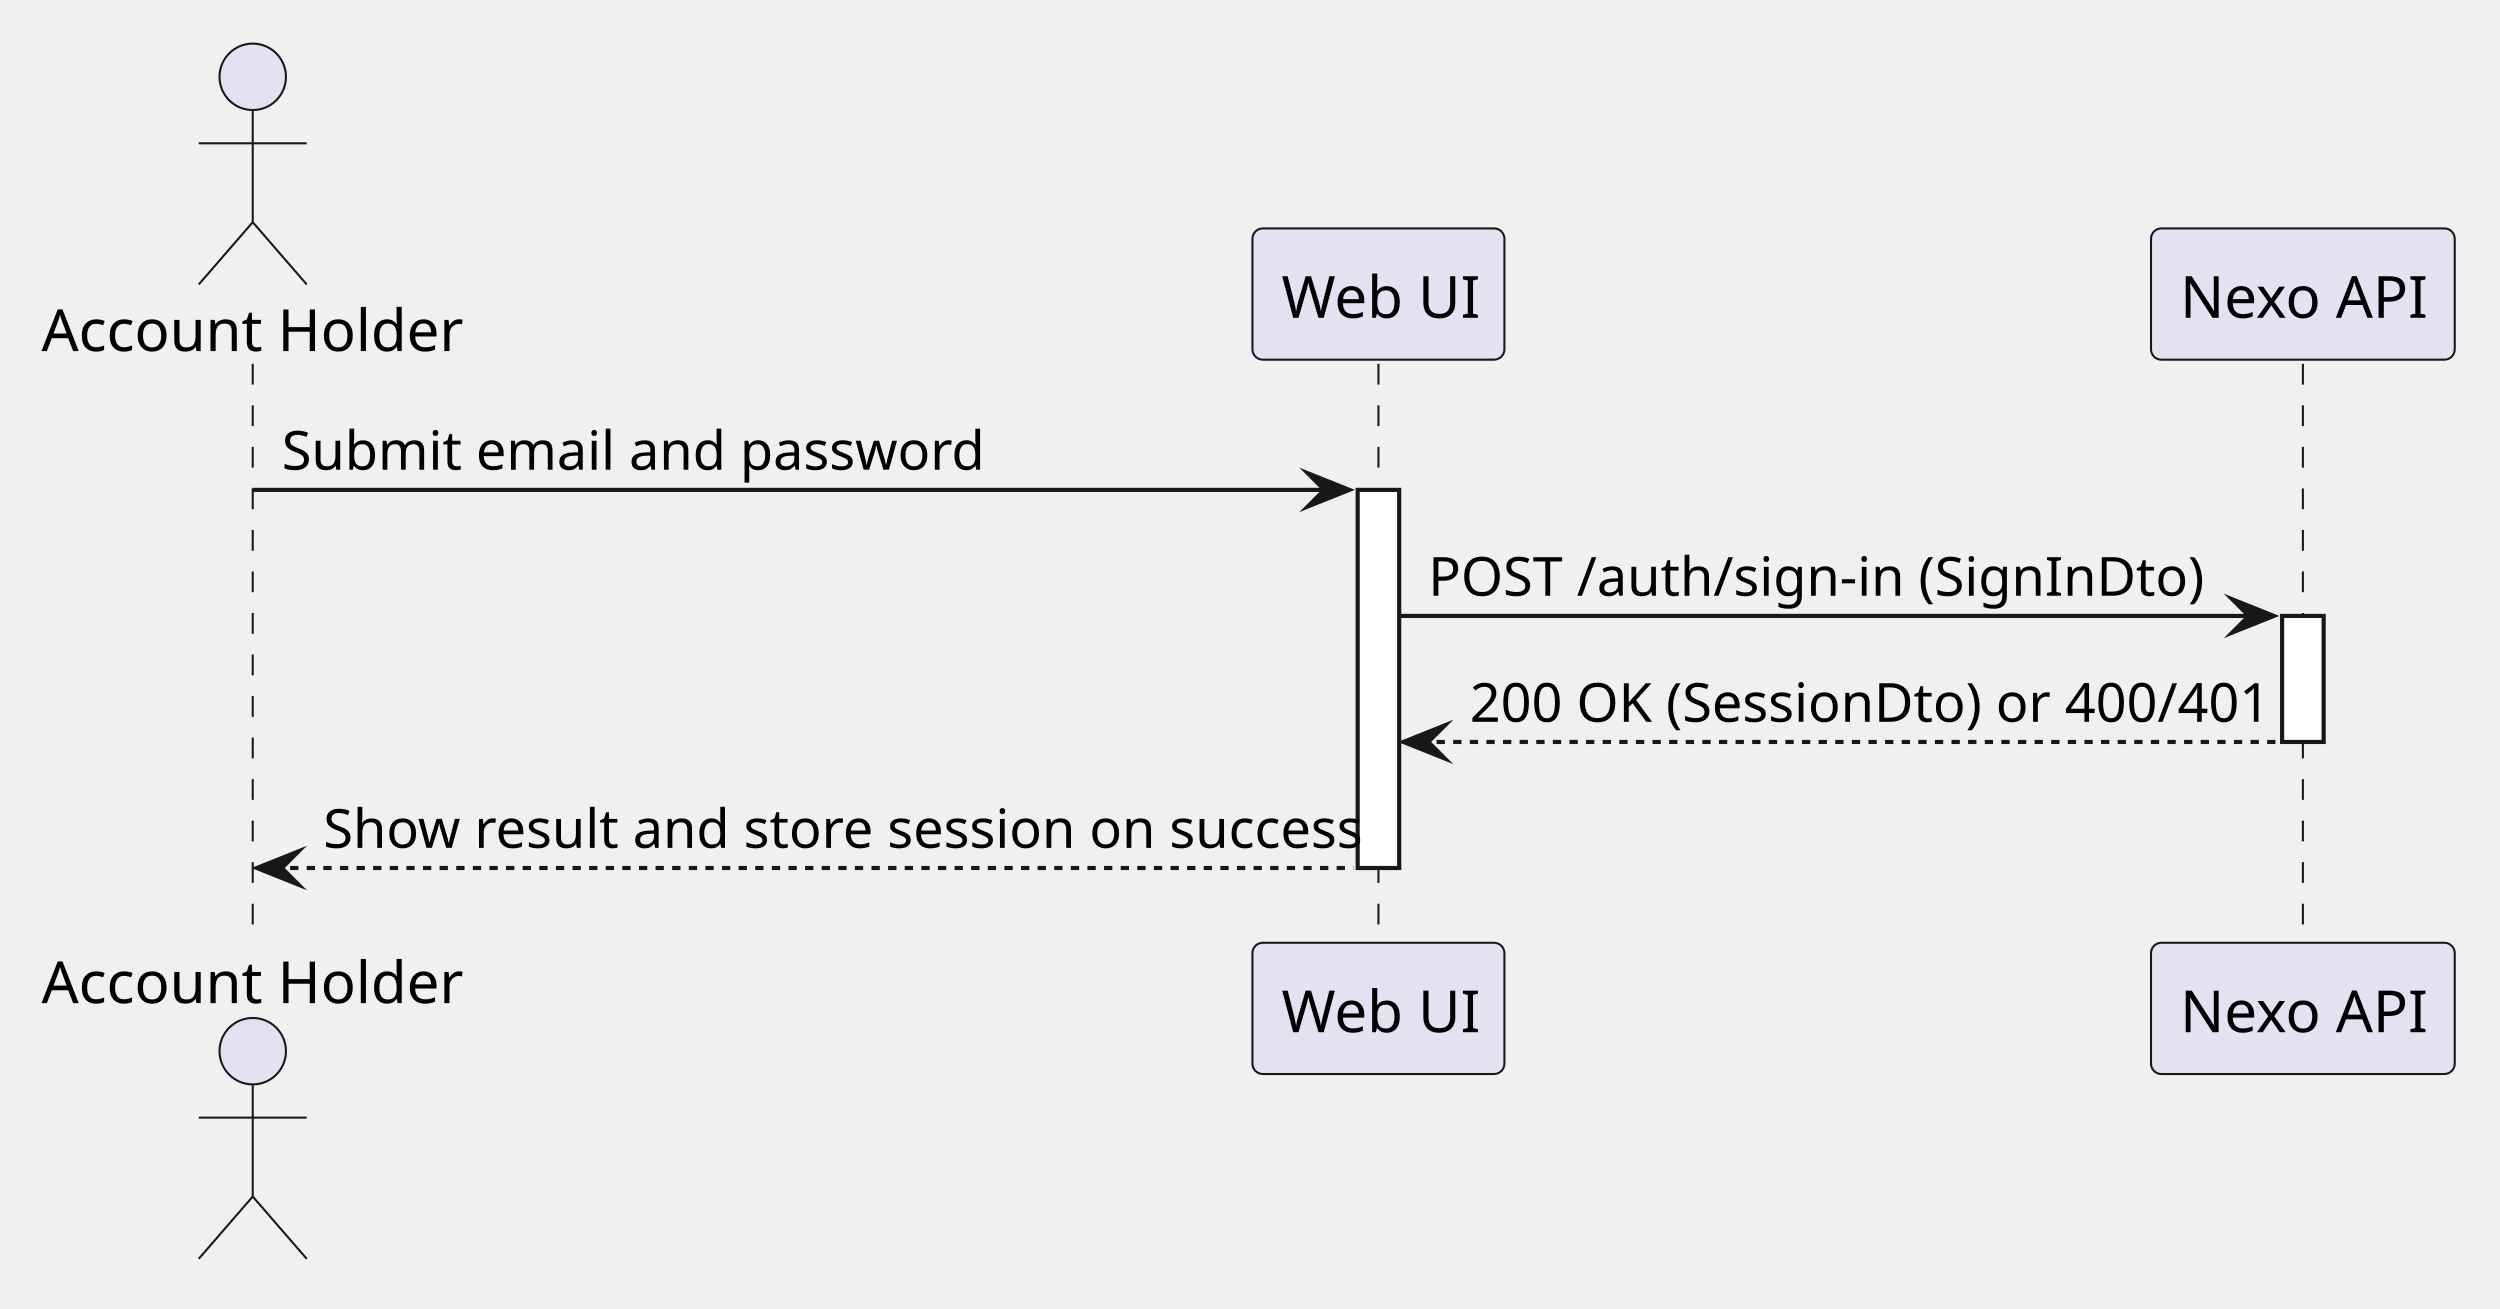
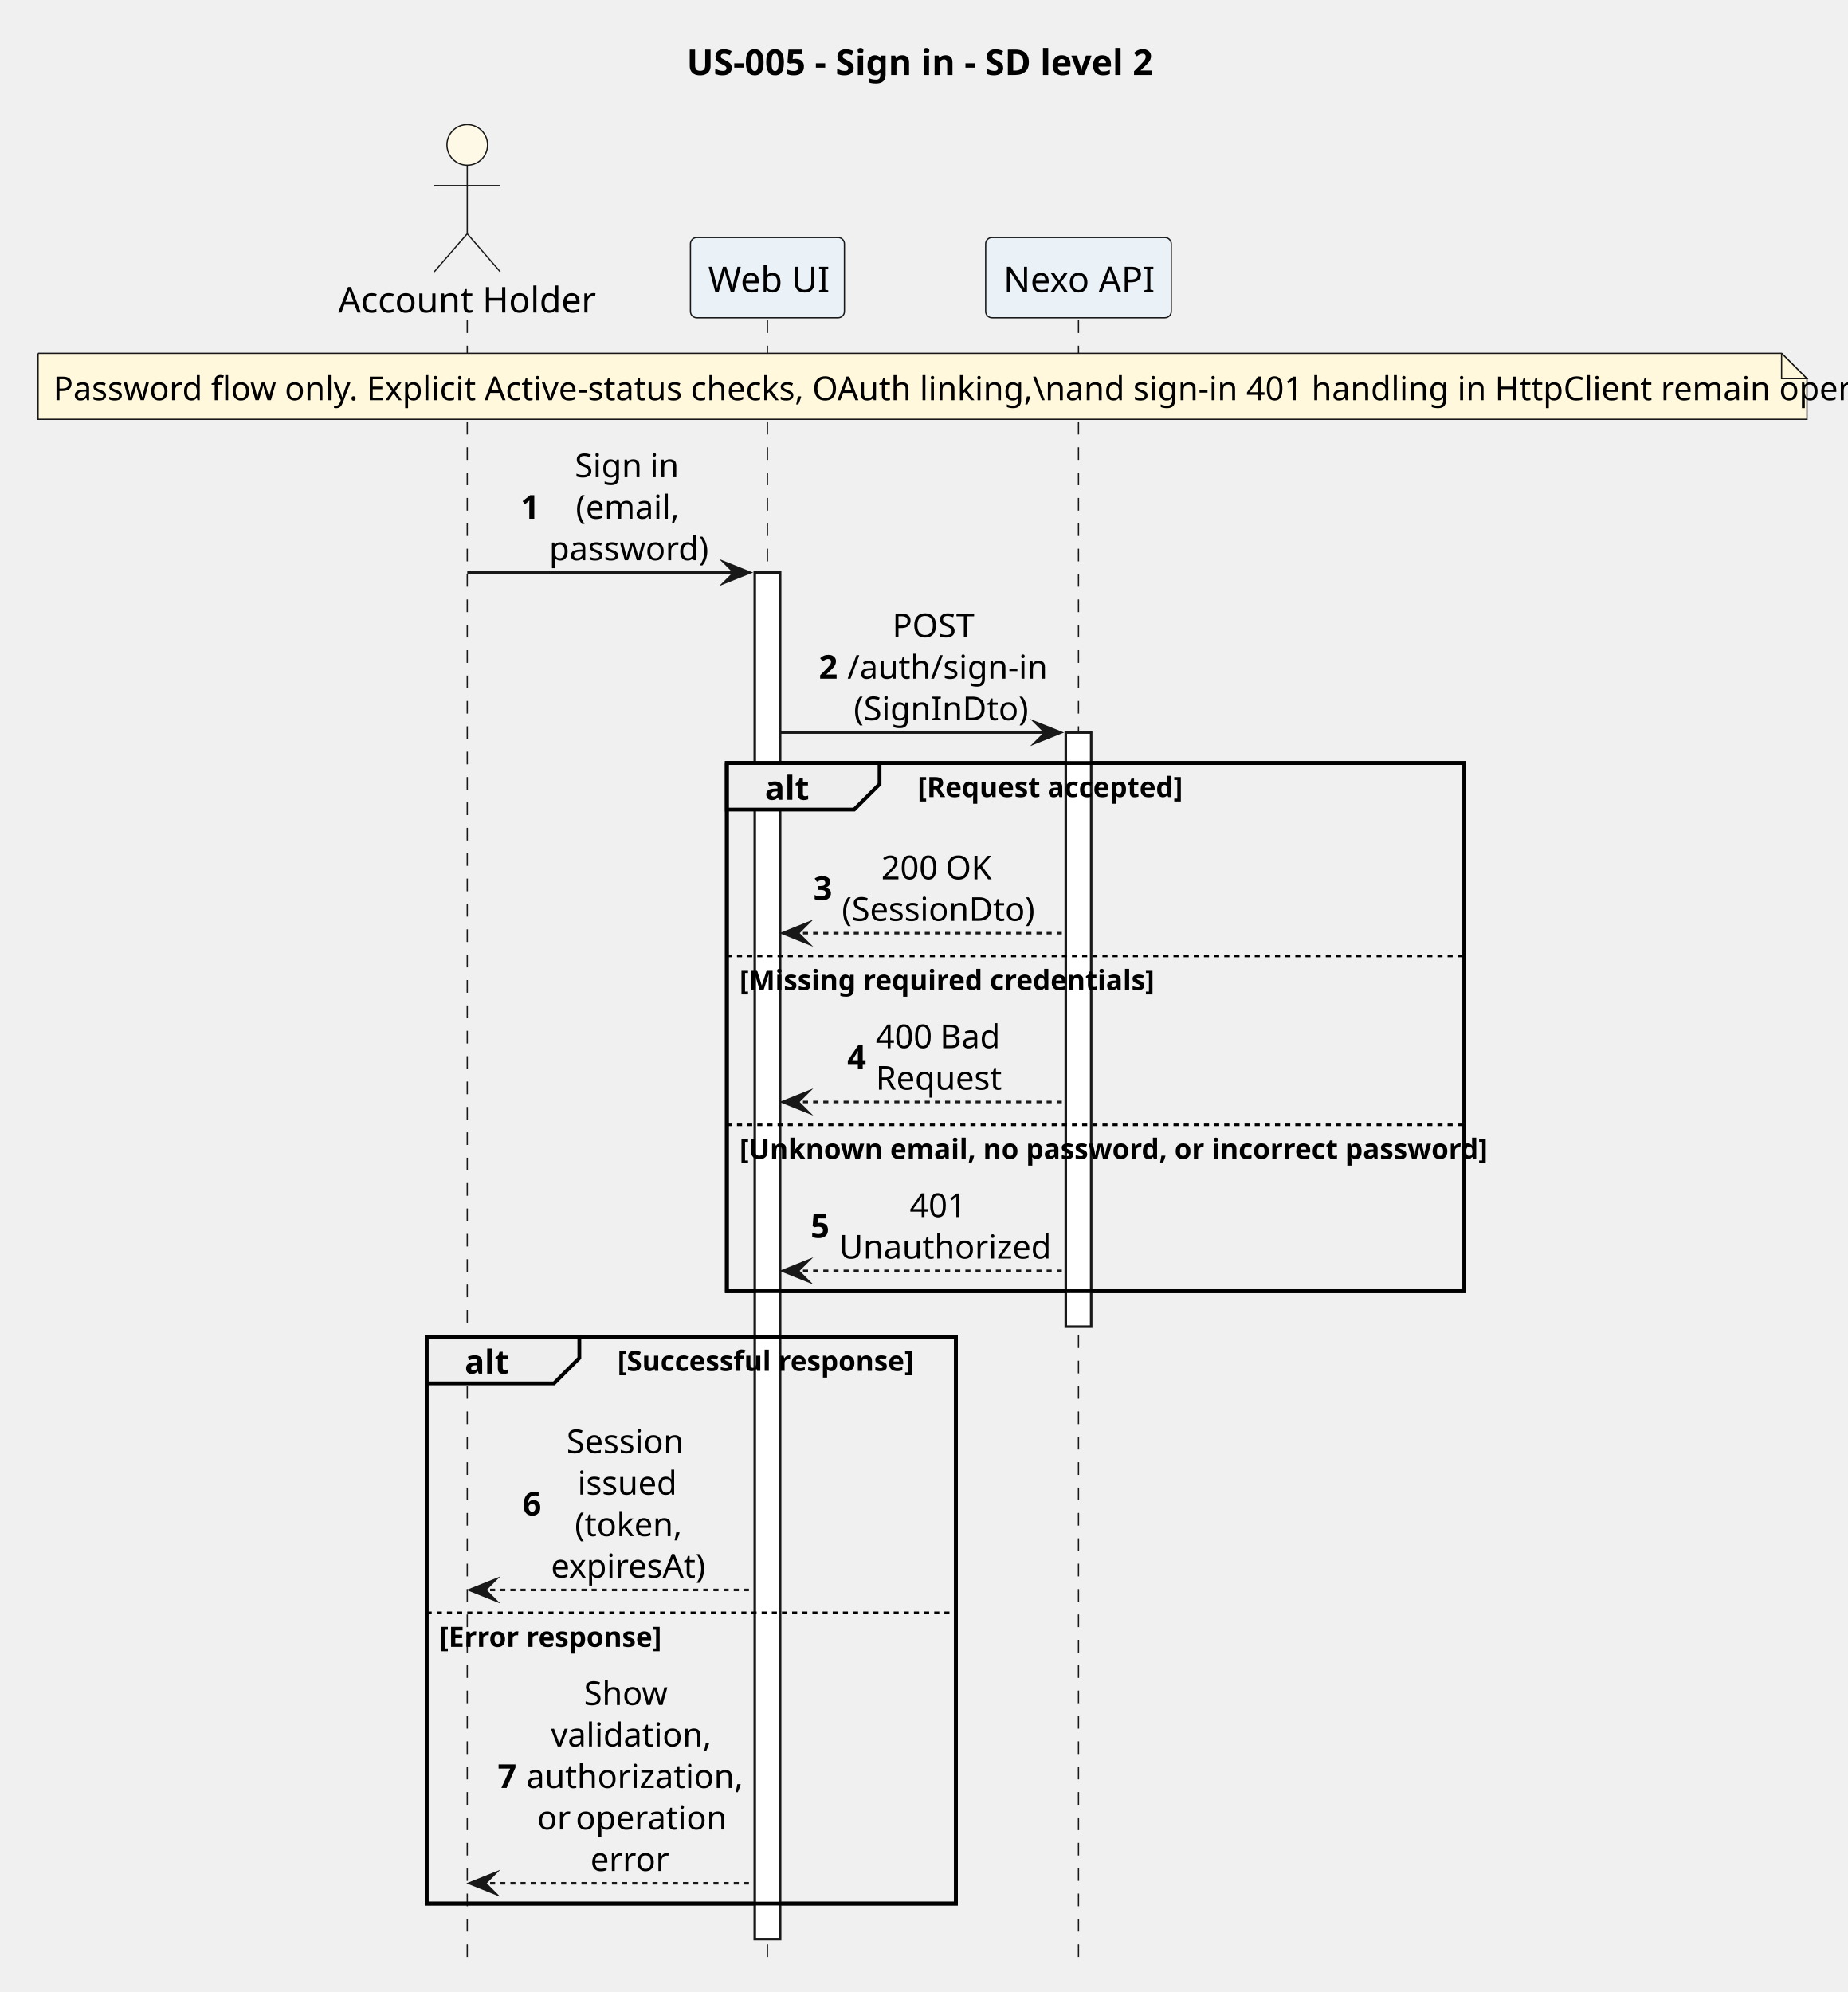
- <svg xmlns="http://www.w3.org/2000/svg" version="1.1" data-diagram-type="SEQUENCE" style="width:602px;height:315px;background:#FFFFFF;" width="602px" height="315px" viewBox="0 0 602 315" zoomAndPan="magnify" preserveAspectRatio="none" contentStyleType="text/css">
+ <svg xmlns="http://www.w3.org/2000/svg" version="1.1" data-diagram-type="SEQUENCE" style="width:728px;height:785px;background:#FFFFFF;" width="728px" height="785px" viewBox="0 0 728 785" zoomAndPan="magnify" preserveAspectRatio="none" contentStyleType="text/css">
  <defs />
  <g font-family="sans-serif" lengthAdjust="spacing">
+     <g class="title" data-source-line="1">
+       <text x="270.589" y="29.533" fill="#000" font-size="14" textLength="185.165" font-weight="700">US-005 - Sign in - SD level 2</text>
+     </g>
+     <rect x="286.393" y="300.68" width="290.604" height="208.133" fill="none" style="stroke:#000;stroke-width:1.5;" />
+     <rect x="168.112" y="526.813" width="208.545" height="223.352" fill="none" style="stroke:#000;stroke-width:1.5;" />
    <g>
-       <rect x="57.358" y="87.609" width="8" height="139.406" fill="#000" fill-opacity="0" />
-       <line x1="60.858" y1="87.609" x2="60.858" y2="227.016" style="stroke:#181818;stroke-width:0.5;stroke-dasharray:5,5;" />
+       <rect x="180.612" y="126.219" width="8" height="647.945" fill="#000" fill-opacity="0" />
+       <line x1="184.112" y1="126.219" x2="184.112" y2="774.164" style="stroke:#181818;stroke-width:0.5;stroke-dasharray:5,5;" />
    </g>
    <g>
-       <rect x="328.426" y="87.609" width="8" height="139.406" fill="#000" fill-opacity="0" />
-       <line x1="331.926" y1="87.609" x2="331.926" y2="227.016" style="stroke:#181818;stroke-width:0.5;stroke-dasharray:5,5;" />
+       <rect x="298.893" y="126.219" width="8" height="647.945" fill="#000" fill-opacity="0" />
+       <line x1="302.393" y1="126.219" x2="302.393" y2="774.164" style="stroke:#181818;stroke-width:0.5;stroke-dasharray:5,5;" />
    </g>
    <g>
-       <rect x="326.926" y="117.961" width="10" height="91.055" fill="#FFF" style="stroke:#181818;stroke-width:1;" />
+       <rect x="297.393" y="225.625" width="10" height="538.539" fill="#FFF" style="stroke:#181818;stroke-width:1;" />
    </g>
    <g>
-       <rect x="551.034" y="87.609" width="8" height="139.406" fill="#000" fill-opacity="0" />
-       <line x1="554.534" y1="87.609" x2="554.534" y2="227.016" style="stroke:#181818;stroke-width:0.5;stroke-dasharray:5,5;" />
+       <rect x="421.45" y="126.219" width="8" height="647.945" fill="#000" fill-opacity="0" />
+       <line x1="424.95" y1="126.219" x2="424.95" y2="774.164" style="stroke:#181818;stroke-width:0.5;stroke-dasharray:5,5;" />
    </g>
    <g>
-       <rect x="549.534" y="148.313" width="10" height="30.352" fill="#FFF" style="stroke:#181818;stroke-width:1;" />
+       <rect x="419.95" y="288.68" width="10" height="234.133" fill="#FFF" style="stroke:#181818;stroke-width:1;" />
    </g>
-     <text x="10" y="84.533" fill="#000" font-size="14" textLength="95.717">Account Holder</text>
-     <ellipse cx="60.858" cy="18.5" rx="8" ry="8" fill="#E2E2F0" style="stroke:#181818;stroke-width:0.5;" />
-     <path d="M60.858,26.5 L60.858,53.5 M47.858,34.5 L73.858,34.5 M60.858,53.5 L47.858,68.5 M60.858,53.5 L73.858,68.5" style="stroke:#181818;stroke-width:0.5;" fill="none" />
-     <rect x="301.588" y="55" width="60.676" height="31.609" fill="#E2E2F0" style="stroke:#181818;stroke-width:0.5;" rx="2.5" ry="2.5" />
-     <text x="308.588" y="76.533" fill="#000" font-size="14" textLength="46.676">Web UI</text>
-     <rect x="517.965" y="55" width="73.138" height="31.609" fill="#E2E2F0" style="stroke:#181818;stroke-width:0.5;" rx="2.5" ry="2.5" />
-     <text x="524.965" y="76.533" fill="#000" font-size="14" textLength="59.138">Nexo API</text>
-     <text x="10" y="241.549" fill="#000" font-size="14" textLength="95.717">Account Holder</text>
-     <ellipse cx="60.858" cy="253.125" rx="8" ry="8" fill="#E2E2F0" style="stroke:#181818;stroke-width:0.5;" />
-     <path d="M60.858,261.125 L60.858,288.125 M47.858,269.125 L73.858,269.125 M60.858,288.125 L47.858,303.125 M60.858,288.125 L73.858,303.125" style="stroke:#181818;stroke-width:0.5;" fill="none" />
-     <rect x="301.588" y="227.016" width="60.676" height="31.609" fill="#E2E2F0" style="stroke:#181818;stroke-width:0.5;" rx="2.5" ry="2.5" />
-     <text x="308.588" y="248.549" fill="#000" font-size="14" textLength="46.676">Web UI</text>
-     <rect x="517.965" y="227.016" width="73.138" height="31.609" fill="#E2E2F0" style="stroke:#181818;stroke-width:0.5;" rx="2.5" ry="2.5" />
-     <text x="524.965" y="248.549" fill="#000" font-size="14" textLength="59.138">Nexo API</text>
-     <polygon points="314.926,113.961,324.926,117.961,314.926,121.961,318.926,117.961" fill="#181818" style="stroke:#181818;stroke-width:1;stroke-linejoin:miter;stroke-miterlimit:10;" />
-     <line x1="60.858" y1="117.961" x2="320.926" y2="117.961" style="stroke:#181818;stroke-width:1;" />
-     <text x="67.858" y="113.104" fill="#000" font-size="13" textLength="159.688">Submit email and password</text>
-     <polygon points="537.534,144.313,547.534,148.313,537.534,152.313,541.534,148.313" fill="#181818" style="stroke:#181818;stroke-width:1;stroke-linejoin:miter;stroke-miterlimit:10;" />
-     <line x1="336.926" y1="148.313" x2="543.534" y2="148.313" style="stroke:#181818;stroke-width:1;" />
-     <text x="343.926" y="143.456" fill="#000" font-size="13" textLength="179.188">POST /auth/sign-in (SignInDto)</text>
-     <polygon points="347.926,174.664,337.926,178.664,347.926,182.664,343.926,178.664" fill="#181818" style="stroke:#181818;stroke-width:1;stroke-linejoin:miter;stroke-miterlimit:10;" />
-     <line x1="341.926" y1="178.664" x2="548.534" y2="178.664" style="stroke:#181818;stroke-width:1;stroke-dasharray:2,2;" />
-     <text x="353.926" y="173.808" fill="#000" font-size="13" textLength="188.608">200 OK (SessionDto) or 400/401</text>
-     <polygon points="71.858,205.016,61.858,209.016,71.858,213.016,67.858,209.016" fill="#181818" style="stroke:#181818;stroke-width:1;stroke-linejoin:miter;stroke-miterlimit:10;" />
-     <line x1="65.858" y1="209.016" x2="325.926" y2="209.016" style="stroke:#181818;stroke-width:1;stroke-dasharray:2,2;" />
-     <text x="77.858" y="204.159" fill="#000" font-size="13" textLength="242.068">Show result and store session on success</text>
+     <text x="133.254" y="123.143" fill="#000" font-size="14" textLength="95.717">Account Holder</text>
+     <ellipse cx="184.112" cy="57.109" rx="8" ry="8" fill="#FEF9E7" style="stroke:#181818;stroke-width:0.5;" />
+     <path d="M184.112,65.109 L184.112,92.109 M171.112,73.109 L197.112,73.109 M184.112,92.109 L171.112,107.109 M184.112,92.109 L197.112,107.109" style="stroke:#181818;stroke-width:0.5;" fill="none" />
+     <rect x="272.055" y="93.609" width="60.676" height="31.609" fill="#EAF2F8" style="stroke:#181818;stroke-width:0.5;" rx="2.5" ry="2.5" />
+     <text x="279.055" y="115.143" fill="#000" font-size="14" textLength="46.676">Web UI</text>
+     <rect x="388.381" y="93.609" width="73.138" height="31.609" fill="#EAF2F8" style="stroke:#181818;stroke-width:0.5;" rx="2.5" ry="2.5" />
+     <text x="395.381" y="115.143" fill="#000" font-size="14" textLength="59.138">Nexo API</text>
+     <path d="M15,139.219 L15,165.219 L712,165.219 L712,149.219 L702,139.219 L15,139.219" style="stroke:#181818;stroke-width:0.5;" fill="#FFF8DC" />
+     <path d="M702,139.219 L702,149.219 L712,149.219 L702,139.219" style="stroke:#181818;stroke-width:0.5;" fill="#FFF8DC" />
+     <text x="21" y="157.714" fill="#000" font-size="13" textLength="676.343">Password flow only. Explicit Active-status checks, OAuth linking,\nand sign-in 401 handling in HttpClient remain open.</text>
+     <polygon points="285.393,221.625,295.393,225.625,285.393,229.625,289.393,225.625" fill="#181818" style="stroke:#181818;stroke-width:1;stroke-linejoin:miter;stroke-miterlimit:10;" />
+     <line x1="184.112" y1="225.625" x2="291.393" y2="225.625" style="stroke:#181818;stroke-width:1;" />
+     <text x="205.154" y="204.417" fill="#000" font-size="13" font-weight="700">1</text>
+     <text x="226.493" y="188.065" fill="#000" font-size="13" textLength="26.019">Sign</text>
+     <text x="252.512" y="188.065" fill="#000" font-size="13"> </text>
+     <text x="256.124" y="188.065" fill="#000" font-size="13" textLength="10.118">in</text>
+     <text x="226.864" y="204.417" fill="#000" font-size="13" textLength="39.006">(email,</text>
+     <text x="216.384" y="220.769" fill="#000" font-size="13" textLength="59.966">password)</text>
+     <polygon points="407.95,284.68,417.95,288.68,407.95,292.68,411.95,288.68" fill="#181818" style="stroke:#181818;stroke-width:1;stroke-linejoin:miter;stroke-miterlimit:10;" />
+     <line x1="307.393" y1="288.68" x2="413.95" y2="288.68" style="stroke:#181818;stroke-width:1;" />
+     <text x="322.646" y="267.472" fill="#000" font-size="13" font-weight="700">2</text>
+     <text x="351.589" y="251.12" fill="#000" font-size="13" textLength="35.395">POST</text>
+     <text x="333.876" y="267.472" fill="#000" font-size="13" textLength="70.821">/auth/sign-in</text>
+     <text x="336.412" y="283.823" fill="#000" font-size="13" textLength="65.749">(SignInDto)</text>
+     <path d="M286.393,300.68 L346.564,300.68 L346.564,309.031 L336.564,319.031 L286.393,319.031 L286.393,300.68" style="stroke:#000;stroke-width:1.5;" fill="#EEE" />
+     <rect x="286.393" y="300.68" width="290.604" height="208.133" fill="none" style="stroke:#000;stroke-width:1.5;" />
+     <text x="301.393" y="315.175" fill="#000" font-size="13" textLength="15.171" font-weight="700">alt</text>
+     <text x="361.564" y="314.099" fill="#000" font-size="11" textLength="101.471" font-weight="700">[Request accepted]</text>
+     <polygon points="318.393,363.734,308.393,367.734,318.393,371.734,314.393,367.734" fill="#181818" style="stroke:#181818;stroke-width:1;stroke-linejoin:miter;stroke-miterlimit:10;" />
+     <line x1="312.393" y1="367.734" x2="418.95" y2="367.734" style="stroke:#181818;stroke-width:1;stroke-dasharray:2,2;" />
+     <text x="320.488" y="354.702" fill="#000" font-size="13" font-weight="700">3</text>
+     <text x="347.244" y="346.526" fill="#000" font-size="13" textLength="21.69">200</text>
+     <text x="368.934" y="346.526" fill="#000" font-size="13"> </text>
+     <text x="372.546" y="346.526" fill="#000" font-size="13" textLength="18.783">OK</text>
+     <text x="331.718" y="362.878" fill="#000" font-size="13" textLength="75.137">(SessionDto)</text>
+     <line x1="286.393" y1="376.734" x2="576.997" y2="376.734" style="stroke:#000;stroke-width:1;stroke-dasharray:2,2;" />
+     <text x="291.393" y="390.153" fill="#000" font-size="11" textLength="156.481" font-weight="700">[Missing required credentials]</text>
+     <polygon points="318.393,430.273,308.393,434.273,318.393,438.273,314.393,434.273" fill="#181818" style="stroke:#181818;stroke-width:1;stroke-linejoin:miter;stroke-miterlimit:10;" />
+     <line x1="312.393" y1="434.273" x2="418.95" y2="434.273" style="stroke:#181818;stroke-width:1;stroke-dasharray:2,2;" />
+     <text x="333.84" y="421.241" fill="#000" font-size="13" font-weight="700">4</text>
+     <text x="345.07" y="413.065" fill="#000" font-size="13" textLength="21.69">400</text>
+     <text x="366.76" y="413.065" fill="#000" font-size="13"> </text>
+     <text x="370.372" y="413.065" fill="#000" font-size="13" textLength="23.131">Bad</text>
+     <text x="345.076" y="429.417" fill="#000" font-size="13" textLength="48.42">Request</text>
+     <line x1="286.393" y1="443.273" x2="576.997" y2="443.273" style="stroke:#000;stroke-width:1;stroke-dasharray:2,2;" />
+     <text x="291.393" y="456.692" fill="#000" font-size="11" textLength="283.604" font-weight="700">[Unknown email, no password, or incorrect password]</text>
+     <polygon points="318.393,496.813,308.393,500.813,318.393,504.813,314.393,500.813" fill="#181818" style="stroke:#181818;stroke-width:1;stroke-linejoin:miter;stroke-miterlimit:10;" />
+     <line x1="312.393" y1="500.813" x2="418.95" y2="500.813" style="stroke:#181818;stroke-width:1;stroke-dasharray:2,2;" />
+     <text x="319.393" y="487.78" fill="#000" font-size="13" font-weight="700">5</text>
+     <text x="358.441" y="479.604" fill="#000" font-size="13" textLength="21.69">401</text>
+     <text x="330.623" y="495.956" fill="#000" font-size="13" textLength="77.327">Unauthorized</text>
+     <path d="M168.112,526.813 L228.283,526.813 L228.283,535.164 L218.283,545.164 L168.112,545.164 L168.112,526.813" style="stroke:#000;stroke-width:1.5;" fill="#EEE" />
+     <rect x="168.112" y="526.813" width="208.545" height="223.352" fill="none" style="stroke:#000;stroke-width:1.5;" />
+     <text x="183.112" y="541.308" fill="#000" font-size="13" textLength="15.171" font-weight="700">alt</text>
+     <text x="243.283" y="540.231" fill="#000" font-size="11" textLength="117.375" font-weight="700">[Successful response]</text>
+     <polygon points="195.112,622.57,185.112,626.57,195.112,630.57,191.112,626.57" fill="#181818" style="stroke:#181818;stroke-width:1;stroke-linejoin:miter;stroke-miterlimit:10;" />
+     <line x1="189.112" y1="626.57" x2="296.393" y2="626.57" style="stroke:#181818;stroke-width:1;stroke-dasharray:2,2;" />
+     <text x="205.878" y="597.187" fill="#000" font-size="13" font-weight="700">6</text>
+     <text x="223.243" y="572.659" fill="#000" font-size="13" textLength="46.249">Session</text>
+     <text x="227.578" y="589.011" fill="#000" font-size="13" textLength="37.578">issued</text>
+     <text x="226.496" y="605.362" fill="#000" font-size="13" textLength="39.743">(token,</text>
+     <text x="217.108" y="621.714" fill="#000" font-size="13" textLength="58.519">expiresAt)</text>
+     <line x1="168.112" y1="635.57" x2="376.657" y2="635.57" style="stroke:#000;stroke-width:1;stroke-dasharray:2,2;" />
+     <text x="173.112" y="648.989" fill="#000" font-size="11" textLength="86.19" font-weight="700">[Error response]</text>
+     <polygon points="195.112,738.164,185.112,742.164,195.112,746.164,191.112,742.164" fill="#181818" style="stroke:#181818;stroke-width:1;stroke-linejoin:miter;stroke-miterlimit:10;" />
+     <line x1="189.112" y1="742.164" x2="296.393" y2="742.164" style="stroke:#181818;stroke-width:1;stroke-dasharray:2,2;" />
+     <text x="196.112" y="704.604" fill="#000" font-size="13" font-weight="700">7</text>
+     <text x="230.108" y="671.901" fill="#000" font-size="13" textLength="32.519">Show</text>
+     <text x="217.098" y="688.253" fill="#000" font-size="13" textLength="58.538">validation,</text>
+     <text x="207.342" y="704.604" fill="#000" font-size="13" textLength="78.051">authorization,</text>
+     <text x="211.677" y="720.956" fill="#000" font-size="13" textLength="11.559">or</text>
+     <text x="223.237" y="720.956" fill="#000" font-size="13"> </text>
+     <text x="226.848" y="720.956" fill="#000" font-size="13" textLength="54.209">operation</text>
+     <text x="232.644" y="737.308" fill="#000" font-size="13" textLength="27.447">error</text>
  </g>
</svg>
